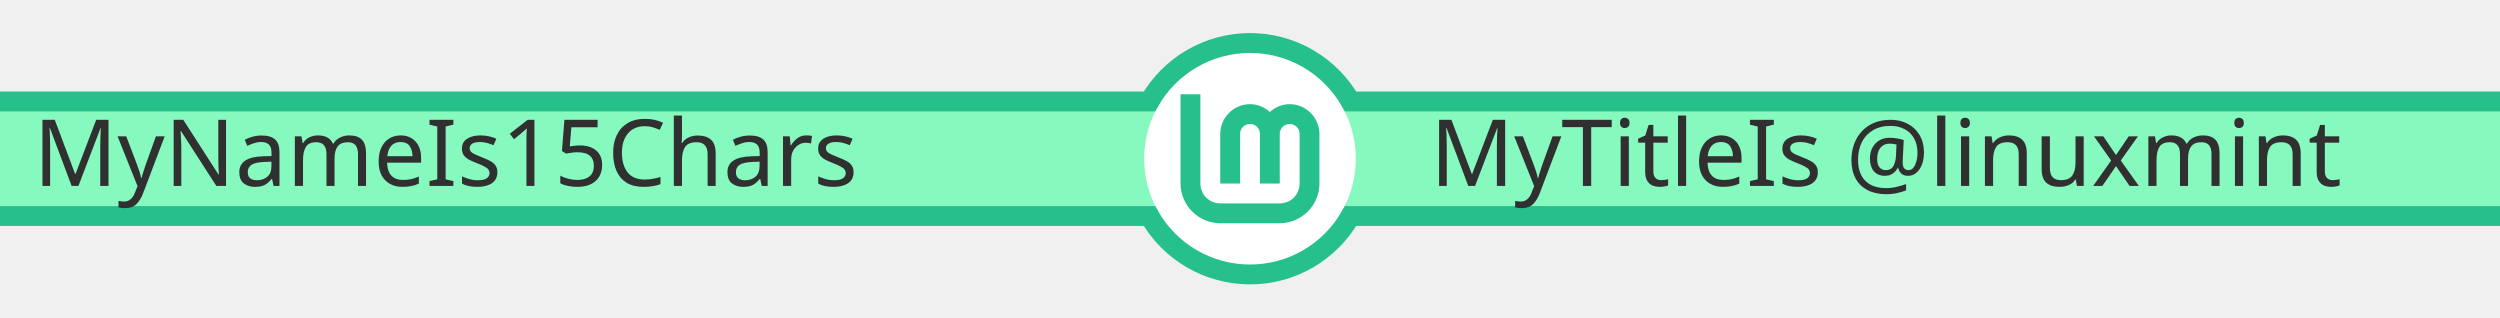
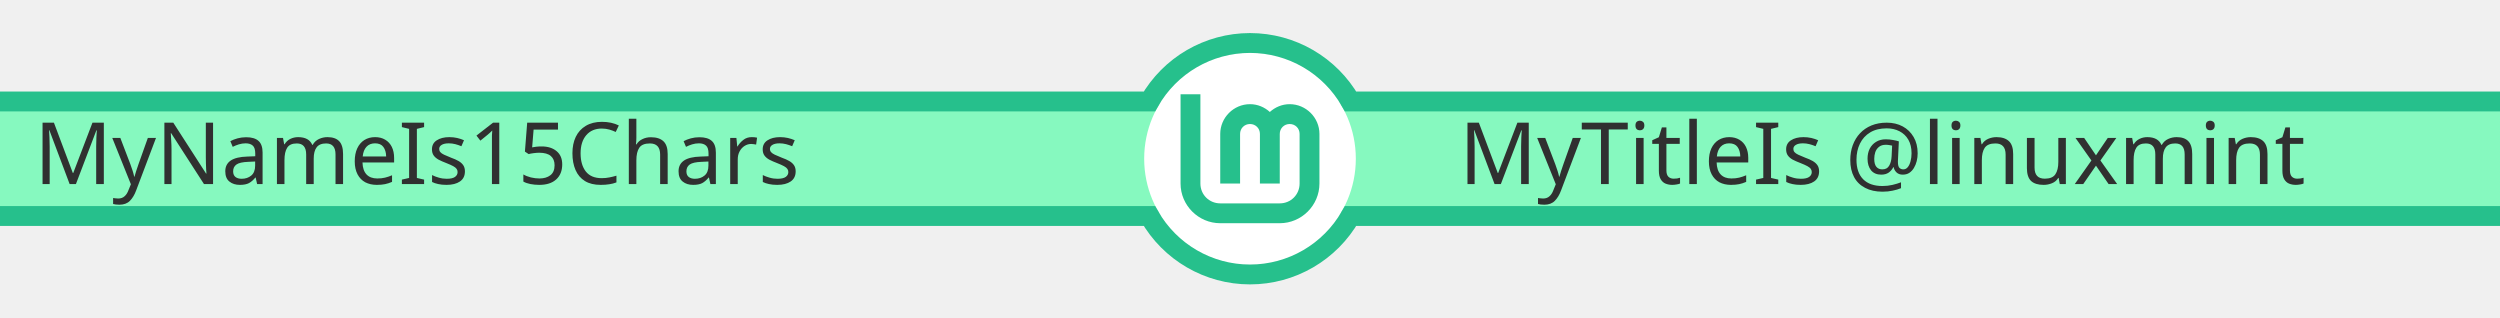
<svg xmlns="http://www.w3.org/2000/svg" width="378" height="48" viewBox="0 0 378 48" version="1.1" id="SVGRoot" xml:space="preserve">
  <defs id="defs132">
    <filter style="color-interpolation-filters:sRGB" id="filter4294" x="-0.012" y="-0.109" width="1.025" height="1.218">
      <feFlood flood-opacity="0.502" flood-color="rgb(0,0,0)" result="flood" id="feFlood4284" />
      <feComposite in="flood" in2="SourceGraphic" operator="in" result="composite1" id="feComposite4286" />
      <feGaussianBlur in="composite1" stdDeviation="2" result="blur" id="feGaussianBlur4288" />
      <feOffset dx="0" dy="0" result="offset" id="feOffset4290" />
      <feComposite in="offset" in2="offset" operator="atop" result="composite2" id="feComposite4292" />
    </filter>
  </defs>
  <g id="layer1" style="display:inline">
    <rect style="fill:#86f9bf;stroke-width:0;fill-opacity:1;stroke:none" id="bar-fill" width="378" height="16.312" x="0" y="15.844" />
    <circle style="fill:#ffffff;fill-opacity:1;stroke:none;stroke-width:0" id="circle-fill" cx="189" cy="24" r="16" />
    <path style="color:#000000;fill:#26c08c;fill-opacity:1;stroke:none;stroke-width:0;stroke-dasharray:none" d="m 178.5,14.25 v 13.5 c 0,3.296 2.704,6 6,6 h 9 c 3.296,0 6,-2.704 6,-6 v -7.5 c 0,-2.468 -2.032,-4.5 -4.5,-4.5 -1.153,0 -2.2,0.456 -3,1.18 C 191.2,16.206 190.153,15.75 189,15.75 c -2.468,0 -4.5,2.032 -4.5,4.5 v 7.5 h 3 v -7.5 c 0,-0.846 0.654,-1.5 1.5,-1.5 0.846,0 1.5,0.654 1.5,1.5 v 7.5 h 3 v -7.5 c 0,-0.846 0.654,-1.5 1.5,-1.5 0.846,0 1.5,0.654 1.5,1.5 v 7.5 c 0,1.675 -1.325,3 -3,3 h -9 c -1.675,0 -3,-1.325 -3,-3 v -13.5 z" id="Lm-path" />
    <path id="path-bottom" style="fill:none;stroke:#26c08c;stroke-width:3" d="M 378,32.656 H 204.209 C 201.098,38.123 195.291,41.5 189,41.5 c -6.291,0 -12.098,-3.377 -15.209,-8.844 H 0" />
    <path id="path-top" style="fill:none;stroke:#26c08c;stroke-width:3" d="M 378,15.344 H 204.209 C 201.098,9.877 195.291,6.5 189,6.5 c -6.291,0 -12.098,3.377 -15.209,8.844 H 0" />
  </g>
  <g id="layer2" style="display:inline">
-     <text xml:space="preserve" style="font-weight:500;font-size:14px;font-family:Ubuntu;-inkscape-font-specification:'Ubuntu Medium';opacity:1;fill:#808080;fill-opacity:1;stroke-opacity:0.25" x="372.252" y="28.116" id="function">
-       <tspan id="tspan4818" x="372.252" y="28.116" style="font-style:normal;font-variant:normal;font-weight:normal;font-stretch:normal;font-size:14px;font-family:Ubuntu;-inkscape-font-specification:Ubuntu;text-align:end;text-anchor:end;fill:#303030;fill-opacity:1">MyTitleIs @linuxmint</tspan>
-     </text>
-     <text xml:space="preserve" style="font-style:italic;font-size:14px;font-family:Ubuntu;-inkscape-font-specification:'Ubuntu Italic';fill:none;stroke:#26c08c;stroke-width:0;stroke-dasharray:none" x="5.062" y="28.116" id="text405">
-       <tspan id="tspan403" x="5.062" y="28.116" style="font-style:normal;font-variant:normal;font-weight:normal;font-stretch:normal;font-size:14px;font-family:Ubuntu;-inkscape-font-specification:Ubuntu;fill:#303030;fill-opacity:1;stroke:none">MyNameIs15Chars</tspan>
-     </text>
+     <g id="text" style="display:inline">
+       <text xml:space="preserve" style="font-weight:500;font-size:13px;font-family:Ubuntu;-inkscape-font-specification:'Ubuntu Medium';opacity:1;fill:#808080;fill-opacity:1;stroke-opacity:0.25" x="372.247" y="27.829" id="function">
+         <tspan id="tspan4818" x="372.247" y="27.829" style="font-style:normal;font-variant:normal;font-weight:500;font-stretch:normal;font-size:13px;font-family:Ubuntu;-inkscape-font-specification:'Ubuntu Medium';text-align:end;text-anchor:end;fill:#303030;fill-opacity:1">MyTitleIs @linuxmint</tspan>
+       </text>
+       <text xml:space="preserve" style="font-style:italic;font-size:13px;font-family:Ubuntu;-inkscape-font-specification:'Ubuntu Italic';fill:none;stroke:#26c08c;stroke-width:0;stroke-dasharray:none" x="5.168" y="27.829" id="text405">
+         <tspan id="tspan403" x="5.168" y="27.829" style="font-style:normal;font-variant:normal;font-weight:500;font-stretch:normal;font-size:13px;font-family:Ubuntu;-inkscape-font-specification:'Ubuntu Medium';fill:#303030;fill-opacity:1;stroke:none">MyNameIs15Chars</tspan>
+       </text>
+     </g>
  </g>
</svg>
